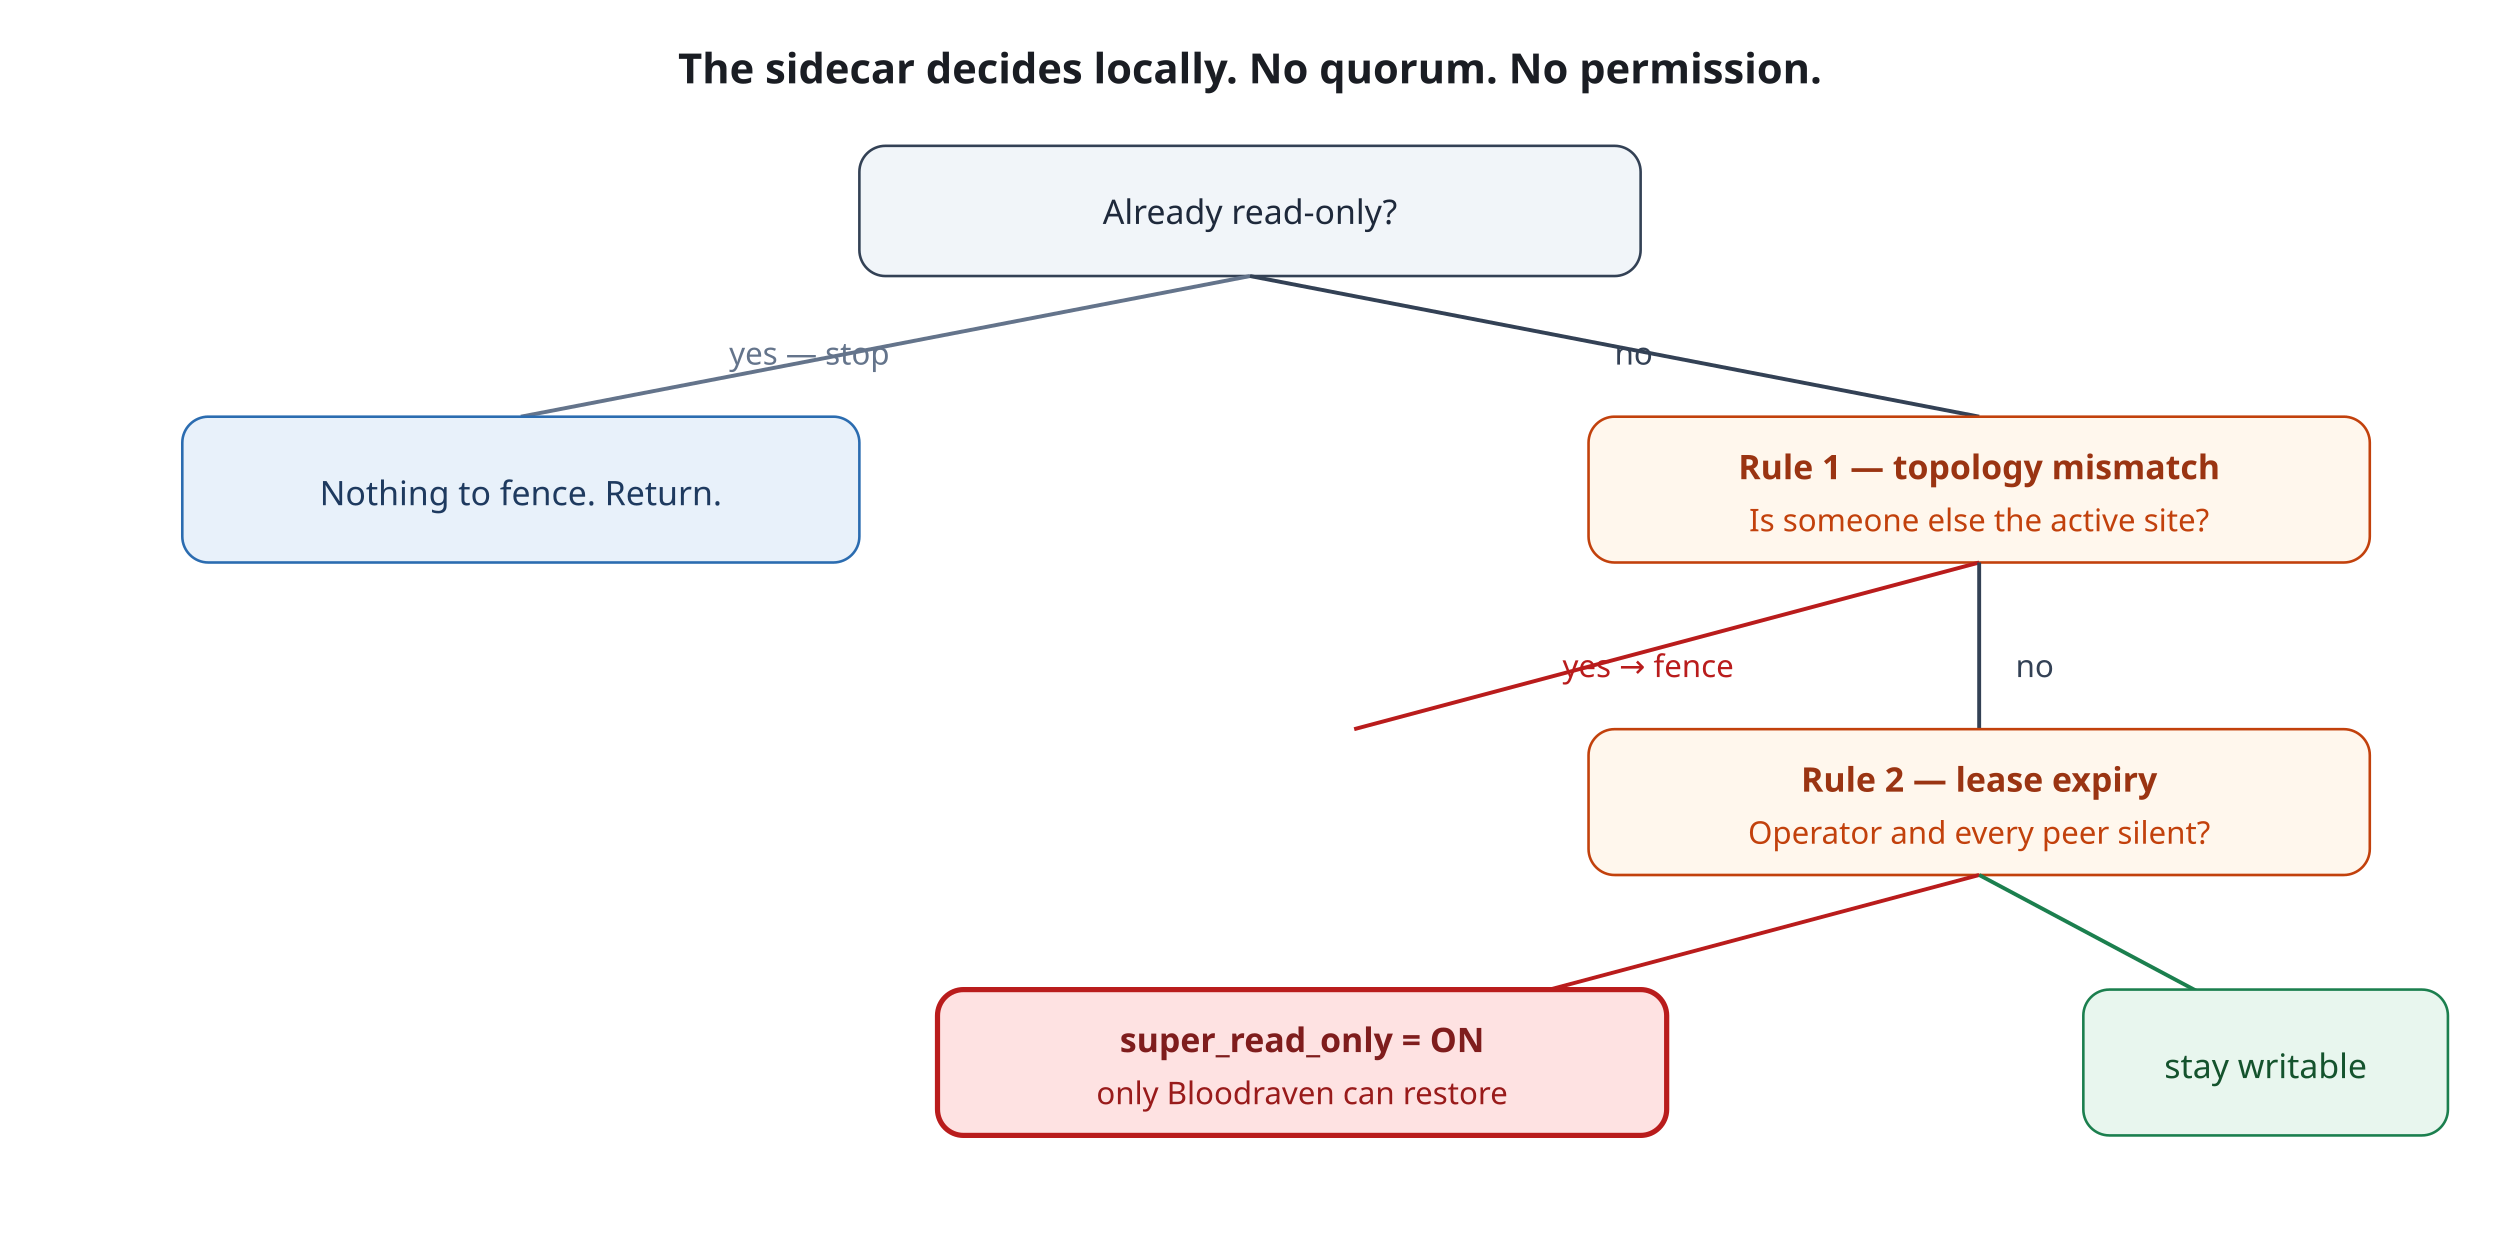
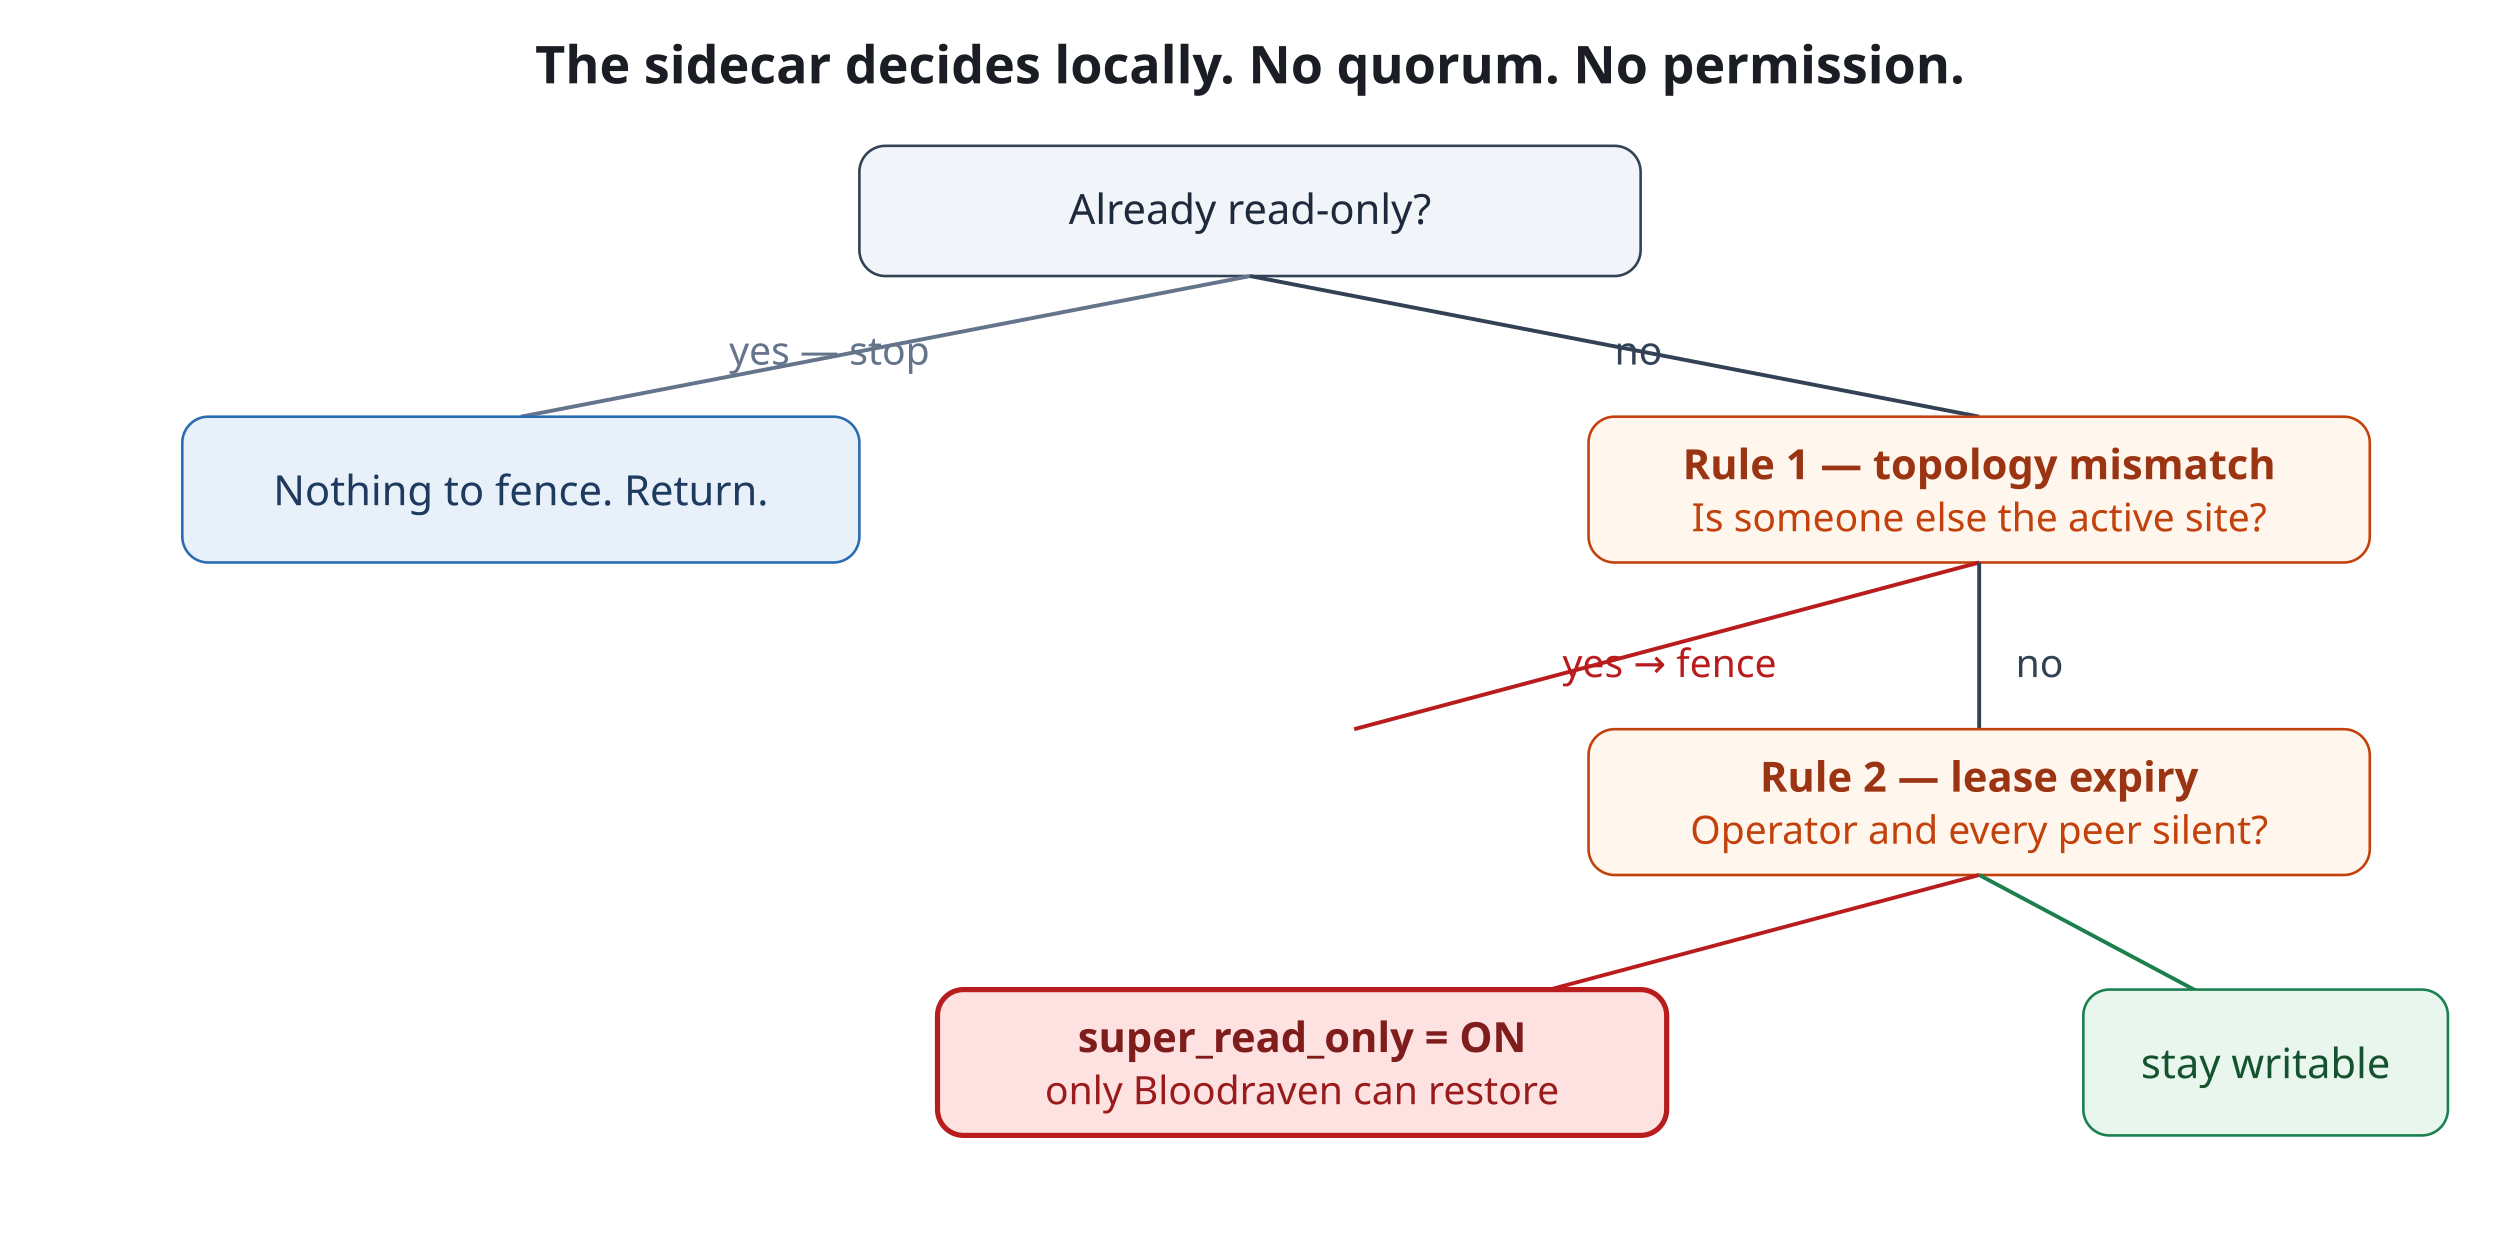
<svg xmlns="http://www.w3.org/2000/svg" viewBox="0 0 960 480" width="960" height="480" role="img">
  <rect width="960" height="480" fill="#ffffff" />
-   <text x="480" y="32" text-anchor="middle" font-family="ui-sans-serif, system-ui, sans-serif" font-size="16" font-weight="600" fill="#1a1d23">The sidecar decides locally. No quorum. No permission.</text>
+   <text x="480" y="32" text-anchor="middle" font-family="ui-sans-serif, system-ui, sans-serif" font-size="20" font-weight="600" fill="#1a1d23">The sidecar decides locally. No quorum. No permission.</text>
  <rect x="330" y="56" width="300" height="50" rx="10" fill="#f1f5f9" stroke="#334155" />
-   <text x="480" y="86" text-anchor="middle" font-family="ui-sans-serif, system-ui, sans-serif" font-size="13" fill="#1e293b">Already read-only?</text>
+   <text x="480" y="86" text-anchor="middle" font-family="ui-sans-serif, system-ui, sans-serif" font-size="16" fill="#1e293b">Already read-only?</text>
  <line x1="480" y1="106" x2="200" y2="160" stroke="#64748b" stroke-width="1.5" />
  <line x1="480" y1="106" x2="760" y2="160" stroke="#334155" stroke-width="1.5" />
-   <text x="280" y="140" font-family="ui-sans-serif, system-ui, sans-serif" font-size="12" fill="#64748b">yes — stop</text>
-   <text x="620" y="140" font-family="ui-sans-serif, system-ui, sans-serif" font-size="12" fill="#334155">no</text>
+   <text x="280" y="140" font-family="ui-sans-serif, system-ui, sans-serif" font-size="15" fill="#64748b">yes — stop</text>
+   <text x="620" y="140" font-family="ui-sans-serif, system-ui, sans-serif" font-size="15" fill="#334155">no</text>
  <rect x="70" y="160" width="260" height="56" rx="10" fill="#e8f1fa" stroke="#2b6cb0" />
-   <text x="200" y="194" text-anchor="middle" font-family="ui-sans-serif, system-ui, sans-serif" font-size="13" fill="#1e3a5f">Nothing to fence. Return.</text>
+   <text x="200" y="194" text-anchor="middle" font-family="ui-sans-serif, system-ui, sans-serif" font-size="16" fill="#1e3a5f">Nothing to fence. Return.</text>
  <rect x="610" y="160" width="300" height="56" rx="10" fill="#fff7ed" stroke="#c2410c" />
-   <text x="760" y="184" text-anchor="middle" font-family="ui-sans-serif, system-ui, sans-serif" font-size="13" font-weight="600" fill="#9a3412">Rule 1 — topology mismatch</text>
-   <text x="760" y="204" text-anchor="middle" font-family="ui-sans-serif, system-ui, sans-serif" font-size="12" fill="#c2410c">Is someone else the active site?</text>
+   <text x="760" y="184" text-anchor="middle" font-family="ui-sans-serif, system-ui, sans-serif" font-size="16" font-weight="600" fill="#9a3412">Rule 1 — topology mismatch</text>
+   <text x="760" y="204" text-anchor="middle" font-family="ui-sans-serif, system-ui, sans-serif" font-size="15" fill="#c2410c">Is someone else the active site?</text>
  <line x1="760" y1="216" x2="520" y2="280" stroke="#b91c1c" stroke-width="1.5" />
  <line x1="760" y1="216" x2="760" y2="280" stroke="#334155" stroke-width="1.5" />
-   <text x="600" y="260" font-family="ui-sans-serif, system-ui, sans-serif" font-size="12" fill="#b91c1c">yes → fence</text>
-   <text x="774" y="260" font-family="ui-sans-serif, system-ui, sans-serif" font-size="12" fill="#334155">no</text>
+   <text x="600" y="260" font-family="ui-sans-serif, system-ui, sans-serif" font-size="15" fill="#b91c1c">yes → fence</text>
+   <text x="774" y="260" font-family="ui-sans-serif, system-ui, sans-serif" font-size="15" fill="#334155">no</text>
  <rect x="610" y="280" width="300" height="56" rx="10" fill="#fff7ed" stroke="#c2410c" />
-   <text x="760" y="304" text-anchor="middle" font-family="ui-sans-serif, system-ui, sans-serif" font-size="13" font-weight="600" fill="#9a3412">Rule 2 — lease expiry</text>
-   <text x="760" y="324" text-anchor="middle" font-family="ui-sans-serif, system-ui, sans-serif" font-size="12" fill="#c2410c">Operator and every peer silent?</text>
+   <text x="760" y="304" text-anchor="middle" font-family="ui-sans-serif, system-ui, sans-serif" font-size="16" font-weight="600" fill="#9a3412">Rule 2 — lease expiry</text>
+   <text x="760" y="324" text-anchor="middle" font-family="ui-sans-serif, system-ui, sans-serif" font-size="15" fill="#c2410c">Operator and every peer silent?</text>
  <line x1="760" y1="336" x2="520" y2="400" stroke="#b91c1c" stroke-width="1.5" />
  <line x1="760" y1="336" x2="880" y2="400" stroke="#1b7f4e" stroke-width="1.5" />
  <rect x="360" y="380" width="280" height="56" rx="10" fill="#fee2e2" stroke="#b91c1c" stroke-width="2" />
-   <text x="500" y="404" text-anchor="middle" font-family="ui-sans-serif, system-ui, sans-serif" font-size="13" font-weight="700" fill="#7f1d1d">super_read_only = ON</text>
-   <text x="500" y="424" text-anchor="middle" font-family="ui-sans-serif, system-ui, sans-serif" font-size="12" fill="#991b1b">only Bloodraven can restore</text>
+   <text x="500" y="404" text-anchor="middle" font-family="ui-sans-serif, system-ui, sans-serif" font-size="16" font-weight="700" fill="#7f1d1d">super_read_only = ON</text>
+   <text x="500" y="424" text-anchor="middle" font-family="ui-sans-serif, system-ui, sans-serif" font-size="15" fill="#991b1b">only Bloodraven can restore</text>
  <rect x="800" y="380" width="140" height="56" rx="10" fill="#e8f6ee" stroke="#1b7f4e" />
-   <text x="870" y="414" text-anchor="middle" font-family="ui-sans-serif, system-ui, sans-serif" font-size="13" fill="#14532d">stay writable</text>
+   <text x="870" y="414" text-anchor="middle" font-family="ui-sans-serif, system-ui, sans-serif" font-size="16" fill="#14532d">stay writable</text>
</svg>
